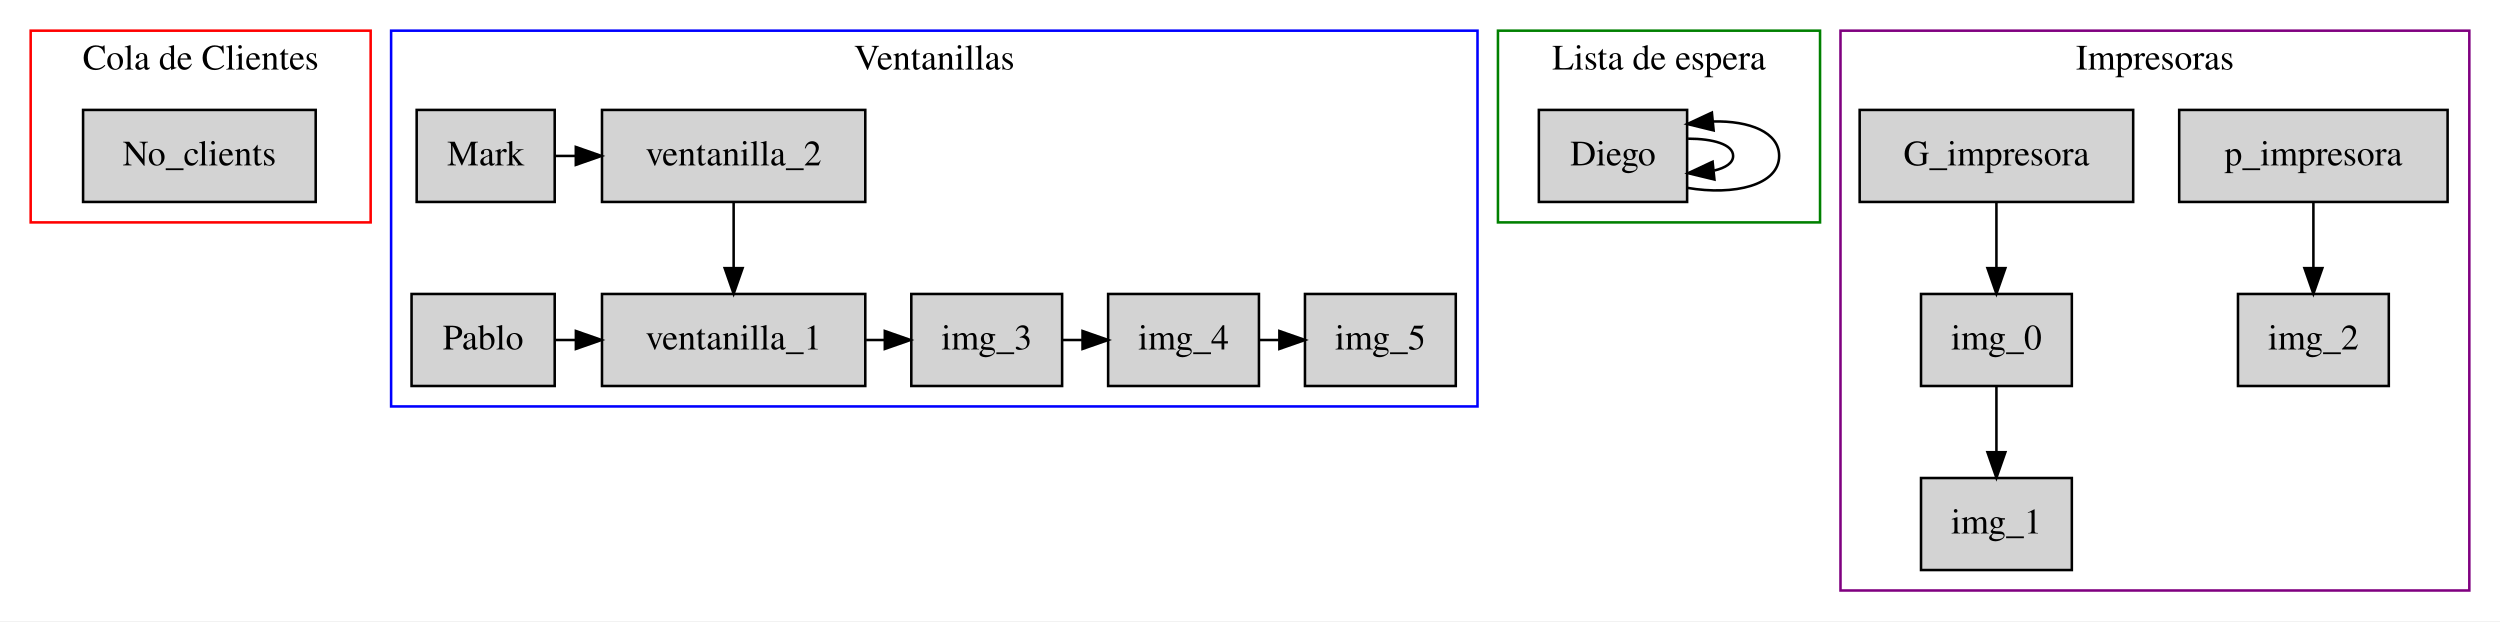
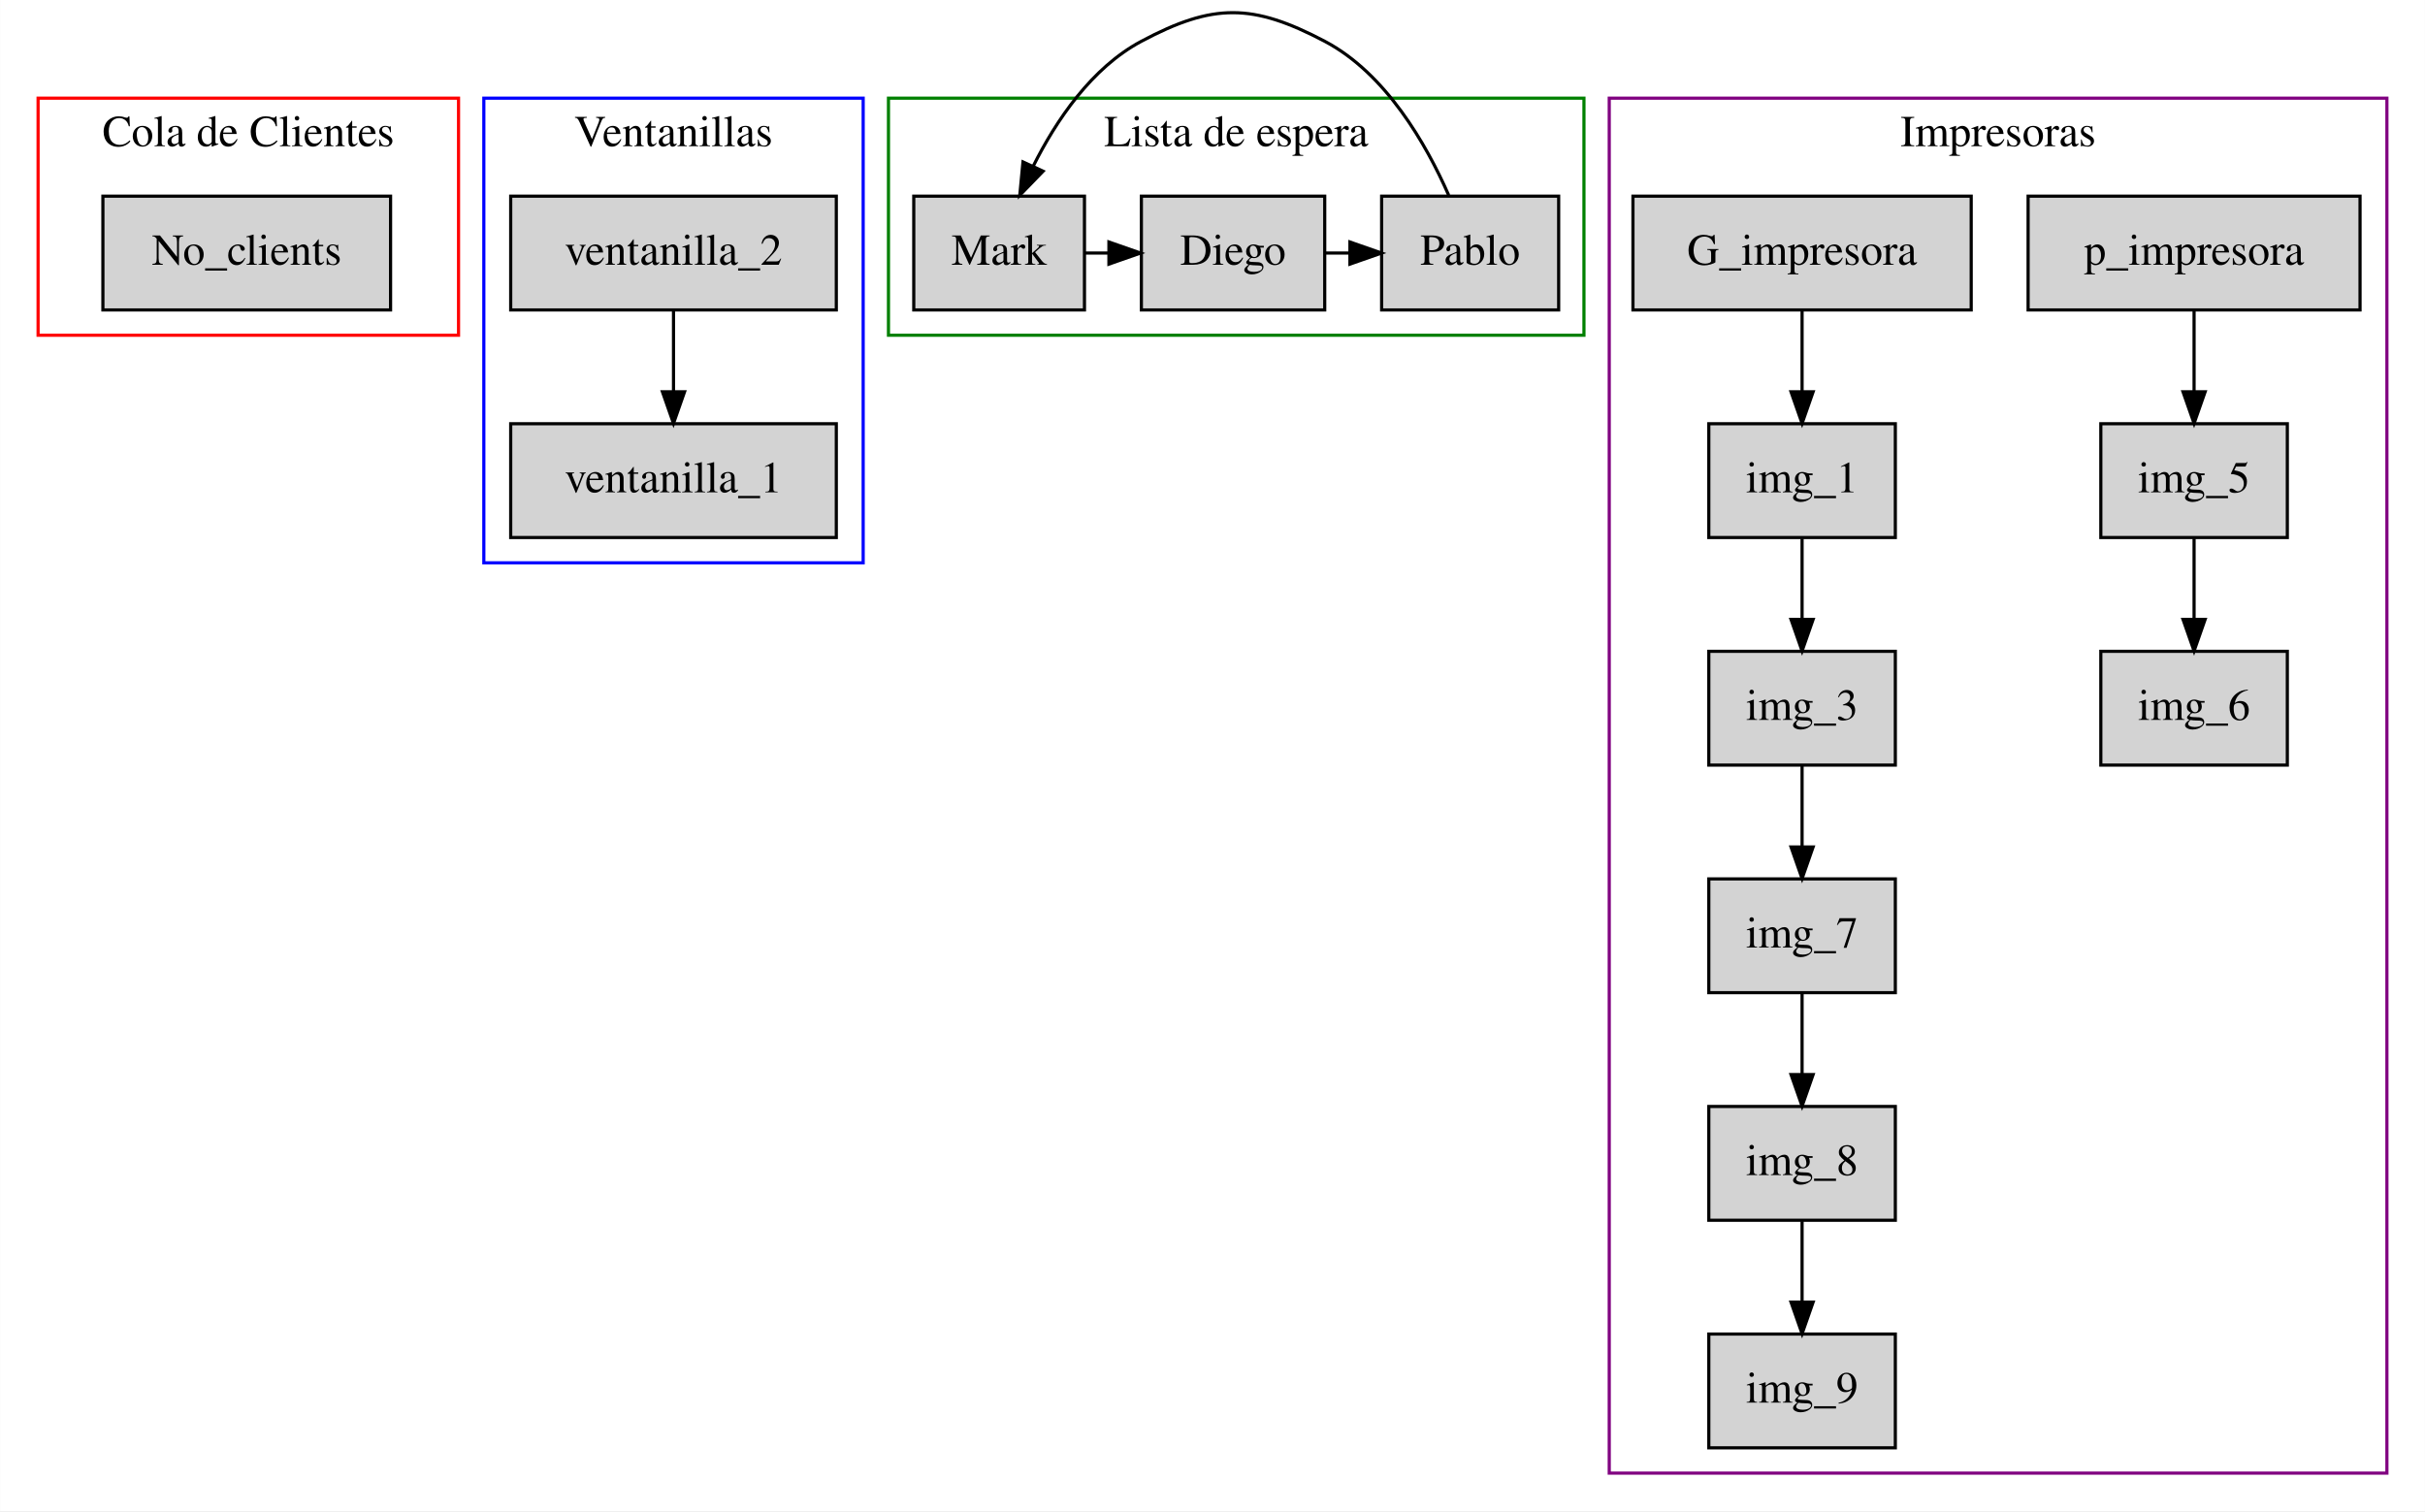
- <svg xmlns="http://www.w3.org/2000/svg" width="978pt" height="243pt" viewBox="0.00 0.00 978.00 243.00">
-   <g id="graph0" class="graph" transform="scale(1 1) rotate(0) translate(4 239)">
-     <polygon fill="white" stroke="transparent" points="-4,4 -4,-239 974,-239 974,4 -4,4" />
+ <svg xmlns="http://www.w3.org/2000/svg" width="767pt" height="478pt" viewBox="0.00 0.00 767.00 478.06">
+   <g id="graph0" class="graph" transform="scale(1 1) rotate(0) translate(4 474.06)">
+     <polygon fill="white" stroke="transparent" points="-4,4 -4,-474.06 763,-474.06 763,4 -4,4" />
    <g id="clust1" class="cluster">
-       <polygon fill="none" stroke="red" points="8,-152 8,-227 141,-227 141,-152 8,-152" />
-       <text text-anchor="middle" x="74.5" y="-211.8" font-family="Times,serif" font-size="14.00">Cola de Clientes</text>
+       <polygon fill="none" stroke="red" points="8,-368 8,-443 141,-443 141,-368 8,-368" />
+       <text text-anchor="middle" x="74.5" y="-427.8" font-family="Times,serif" font-size="14.00">Cola de Clientes</text>
    </g>
    <g id="clust2" class="cluster">
-       <polygon fill="none" stroke="blue" points="149,-80 149,-227 574,-227 574,-80 149,-80" />
-       <text text-anchor="middle" x="361.5" y="-211.8" font-family="Times,serif" font-size="14.00">Ventanillas</text>
+       <polygon fill="none" stroke="blue" points="149,-296 149,-443 269,-443 269,-296 149,-296" />
+       <text text-anchor="middle" x="209" y="-427.8" font-family="Times,serif" font-size="14.00">Ventanillas</text>
+     </g>
+     <g id="clust3" class="cluster">
+       <polygon fill="none" stroke="green" points="277,-368 277,-443 497,-443 497,-368 277,-368" />
+       <text text-anchor="middle" x="387" y="-427.8" font-family="Times,serif" font-size="14.00">Lista de espera</text>
    </g>
    <g id="clust5" class="cluster">
-       <polygon fill="none" stroke="green" points="582,-152 582,-227 708,-227 708,-152 582,-152" />
-       <text text-anchor="middle" x="645" y="-211.8" font-family="Times,serif" font-size="14.00">Lista de espera</text>
-     </g>
-     <g id="clust7" class="cluster">
-       <polygon fill="none" stroke="purple" points="716,-8 716,-227 962,-227 962,-8 716,-8" />
-       <text text-anchor="middle" x="839" y="-211.8" font-family="Times,serif" font-size="14.00">Impresoras</text>
+       <polygon fill="none" stroke="purple" points="505,-8 505,-443 751,-443 751,-8 505,-8" />
+       <text text-anchor="middle" x="628" y="-427.8" font-family="Times,serif" font-size="14.00">Impresoras</text>
    </g>
    <g id="node1" class="node">
-       <polygon fill="lightgrey" stroke="black" points="119.5,-196 28.5,-196 28.5,-160 119.5,-160 119.5,-196" />
-       <text text-anchor="middle" x="74" y="-174.3" font-family="Times,serif" font-size="14.00">No_clients</text>
+       <polygon fill="lightgrey" stroke="black" points="119.5,-412 28.5,-412 28.5,-376 119.5,-376 119.5,-412" />
+       <text text-anchor="middle" x="74" y="-390.3" font-family="Times,serif" font-size="14.00">No_clients</text>
    </g>
    <g id="node2" class="node">
-       <polygon fill="lightgrey" stroke="black" points="213,-196 159,-196 159,-160 213,-160 213,-196" />
-       <text text-anchor="middle" x="186" y="-174.3" font-family="Times,serif" font-size="14.00">Mark</text>
+       <polygon fill="lightgrey" stroke="black" points="260.5,-412 157.5,-412 157.5,-376 260.5,-376 260.5,-412" />
+       <text text-anchor="middle" x="209" y="-390.3" font-family="Times,serif" font-size="14.00">ventanilla_2</text>
    </g>
    <g id="node3" class="node">
-       <polygon fill="lightgrey" stroke="black" points="334.5,-196 231.5,-196 231.5,-160 334.5,-160 334.5,-196" />
-       <text text-anchor="middle" x="283" y="-174.3" font-family="Times,serif" font-size="14.00">ventanilla_2</text>
+       <polygon fill="lightgrey" stroke="black" points="260.5,-340 157.5,-340 157.5,-304 260.5,-304 260.5,-340" />
+       <text text-anchor="middle" x="209" y="-318.3" font-family="Times,serif" font-size="14.00">ventanilla_1</text>
    </g>
    <g id="edge1" class="edge">
-       <path fill="none" stroke="black" d="M213.28,-178C215.9,-178 218.52,-178 221.15,-178" />
-       <polygon fill="black" stroke="black" points="221.26,-181.5 231.26,-178 221.26,-174.5 221.26,-181.5" />
+       <path fill="none" stroke="black" d="M209,-375.7C209,-367.98 209,-358.71 209,-350.11" />
+       <polygon fill="black" stroke="black" points="212.5,-350.1 209,-340.1 205.5,-350.1 212.5,-350.1" />
    </g>
    <g id="node4" class="node">
-       <polygon fill="lightgrey" stroke="black" points="334.5,-124 231.5,-124 231.5,-88 334.5,-88 334.5,-124" />
-       <text text-anchor="middle" x="283" y="-102.3" font-family="Times,serif" font-size="14.00">ventanilla_1</text>
+       <polygon fill="lightgrey" stroke="black" points="415,-412 357,-412 357,-376 415,-376 415,-412" />
+       <text text-anchor="middle" x="386" y="-390.3" font-family="Times,serif" font-size="14.00">Diego</text>
+     </g>
+     <g id="node5" class="node">
+       <polygon fill="lightgrey" stroke="black" points="489,-412 433,-412 433,-376 489,-376 489,-412" />
+       <text text-anchor="middle" x="461" y="-390.3" font-family="Times,serif" font-size="14.00">Pablo</text>
    </g>
    <g id="edge2" class="edge">
-       <path fill="none" stroke="black" d="M283,-159.7C283,-151.98 283,-142.71 283,-134.11" />
-       <polygon fill="black" stroke="black" points="286.5,-134.1 283,-124.1 279.5,-134.1 286.5,-134.1" />
+       <path fill="none" stroke="black" d="M415,-394C417.62,-394 420.24,-394 422.86,-394" />
+       <polygon fill="black" stroke="black" points="422.97,-397.5 432.97,-394 422.97,-390.5 422.97,-397.5" />
    </g>
    <g id="node6" class="node">
-       <polygon fill="lightgrey" stroke="black" points="411.5,-124 352.5,-124 352.5,-88 411.5,-88 411.5,-124" />
-       <text text-anchor="middle" x="382" y="-102.3" font-family="Times,serif" font-size="14.00">img_3</text>
+       <polygon fill="lightgrey" stroke="black" points="339,-412 285,-412 285,-376 339,-376 339,-412" />
+       <text text-anchor="middle" x="312" y="-390.3" font-family="Times,serif" font-size="14.00">Mark</text>
+     </g>
+     <g id="edge3" class="edge">
+       <path fill="none" stroke="black" d="M454.21,-412.3C447.13,-428.4 434.35,-450.81 415,-461 392.19,-473.01 379.75,-473.12 357,-461 341.28,-452.62 330.07,-436.04 322.78,-421.47" />
+       <polygon fill="black" stroke="black" points="325.91,-419.9 318.54,-412.29 319.55,-422.83 325.91,-419.9" />
    </g>
    <g id="edge4" class="edge">
-       <path fill="none" stroke="black" d="M334.82,-106C337.26,-106 339.69,-106 342.13,-106" />
-       <polygon fill="black" stroke="black" points="342.14,-109.5 352.14,-106 342.14,-102.5 342.14,-109.5" />
-     </g>
-     <g id="node5" class="node">
-       <polygon fill="lightgrey" stroke="black" points="213,-124 157,-124 157,-88 213,-88 213,-124" />
-       <text text-anchor="middle" x="185" y="-102.3" font-family="Times,serif" font-size="14.00">Pablo</text>
-     </g>
-     <g id="edge3" class="edge">
-       <path fill="none" stroke="black" d="M213.33,-106C215.95,-106 218.57,-106 221.19,-106" />
-       <polygon fill="black" stroke="black" points="221.29,-109.5 231.29,-106 221.29,-102.5 221.29,-109.5" />
+       <path fill="none" stroke="black" d="M339.17,-394C341.64,-394 344.11,-394 346.58,-394" />
+       <polygon fill="black" stroke="black" points="346.73,-397.5 356.73,-394 346.73,-390.5 346.73,-397.5" />
    </g>
    <g id="node7" class="node">
-       <polygon fill="lightgrey" stroke="black" points="488.5,-124 429.5,-124 429.5,-88 488.5,-88 488.5,-124" />
-       <text text-anchor="middle" x="459" y="-102.3" font-family="Times,serif" font-size="14.00">img_4</text>
+       <polygon fill="lightgrey" stroke="black" points="742.5,-412 637.5,-412 637.5,-376 742.5,-376 742.5,-412" />
+       <text text-anchor="middle" x="690" y="-390.3" font-family="Times,serif" font-size="14.00">p_impresora</text>
+     </g>
+     <g id="node8" class="node">
+       <polygon fill="lightgrey" stroke="black" points="719.5,-340 660.5,-340 660.5,-304 719.5,-304 719.5,-340" />
+       <text text-anchor="middle" x="690" y="-318.3" font-family="Times,serif" font-size="14.00">img_5</text>
    </g>
    <g id="edge5" class="edge">
-       <path fill="none" stroke="black" d="M411.78,-106C414.27,-106 416.76,-106 419.25,-106" />
-       <polygon fill="black" stroke="black" points="419.49,-109.5 429.49,-106 419.49,-102.5 419.49,-109.5" />
+       <path fill="none" stroke="black" d="M690,-375.7C690,-367.98 690,-358.71 690,-350.11" />
+       <polygon fill="black" stroke="black" points="693.5,-350.1 690,-340.1 686.5,-350.1 693.5,-350.1" />
    </g>
-     <g id="node8" class="node">
-       <polygon fill="lightgrey" stroke="black" points="565.5,-124 506.5,-124 506.5,-88 565.5,-88 565.5,-124" />
-       <text text-anchor="middle" x="536" y="-102.3" font-family="Times,serif" font-size="14.00">img_5</text>
+     <g id="node9" class="node">
+       <polygon fill="lightgrey" stroke="black" points="719.5,-268 660.5,-268 660.5,-232 719.5,-232 719.5,-268" />
+       <text text-anchor="middle" x="690" y="-246.3" font-family="Times,serif" font-size="14.00">img_6</text>
    </g>
    <g id="edge6" class="edge">
-       <path fill="none" stroke="black" d="M488.78,-106C491.27,-106 493.76,-106 496.25,-106" />
-       <polygon fill="black" stroke="black" points="496.49,-109.5 506.49,-106 496.49,-102.5 496.49,-109.5" />
+       <path fill="none" stroke="black" d="M690,-303.7C690,-295.98 690,-286.71 690,-278.11" />
+       <polygon fill="black" stroke="black" points="693.5,-278.1 690,-268.1 686.5,-278.1 693.5,-278.1" />
    </g>
-     <g id="node9" class="node">
-       <polygon fill="lightgrey" stroke="black" points="656,-196 598,-196 598,-160 656,-160 656,-196" />
-       <text text-anchor="middle" x="627" y="-174.3" font-family="Times,serif" font-size="14.00">Diego</text>
+     <g id="node10" class="node">
+       <polygon fill="lightgrey" stroke="black" points="619.5,-412 512.5,-412 512.5,-376 619.5,-376 619.5,-412" />
+       <text text-anchor="middle" x="566" y="-390.3" font-family="Times,serif" font-size="14.00">G_impresora</text>
+     </g>
+     <g id="node11" class="node">
+       <polygon fill="lightgrey" stroke="black" points="595.5,-340 536.5,-340 536.5,-304 595.5,-304 595.5,-340" />
+       <text text-anchor="middle" x="566" y="-318.3" font-family="Times,serif" font-size="14.00">img_1</text>
    </g>
    <g id="edge7" class="edge">
-       <path fill="none" stroke="black" d="M656.38,-184.75C666.17,-184.75 674,-182.5 674,-178 674,-175.26 671.09,-173.35 666.6,-172.28" />
-       <polygon fill="black" stroke="black" points="666.68,-168.77 656.38,-171.25 665.97,-175.73 666.68,-168.77" />
+       <path fill="none" stroke="black" d="M566,-375.7C566,-367.98 566,-358.71 566,-350.11" />
+       <polygon fill="black" stroke="black" points="569.5,-350.1 566,-340.1 562.5,-350.1 569.5,-350.1" />
+     </g>
+     <g id="node12" class="node">
+       <polygon fill="lightgrey" stroke="black" points="595.5,-268 536.5,-268 536.5,-232 595.5,-232 595.5,-268" />
+       <text text-anchor="middle" x="566" y="-246.3" font-family="Times,serif" font-size="14.00">img_3</text>
    </g>
    <g id="edge8" class="edge">
-       <path fill="none" stroke="black" d="M666.21,-191.48C680.4,-191.81 692,-187.31 692,-178 692,-166.54 674.43,-162.38 656.08,-165.51" />
-       <polygon fill="black" stroke="black" points="666.37,-187.98 656.08,-190.49 665.69,-194.95 666.37,-187.98" />
+       <path fill="none" stroke="black" d="M566,-303.7C566,-295.98 566,-286.71 566,-278.11" />
+       <polygon fill="black" stroke="black" points="569.5,-278.1 566,-268.1 562.5,-278.1 569.5,-278.1" />
    </g>
-     <g id="node10" class="node">
-       <polygon fill="lightgrey" stroke="black" points="953.5,-196 848.5,-196 848.5,-160 953.5,-160 953.5,-196" />
-       <text text-anchor="middle" x="901" y="-174.3" font-family="Times,serif" font-size="14.00">p_impresora</text>
-     </g>
-     <g id="node11" class="node">
-       <polygon fill="lightgrey" stroke="black" points="930.5,-124 871.5,-124 871.5,-88 930.5,-88 930.5,-124" />
-       <text text-anchor="middle" x="901" y="-102.3" font-family="Times,serif" font-size="14.00">img_2</text>
+     <g id="node13" class="node">
+       <polygon fill="lightgrey" stroke="black" points="595.5,-196 536.5,-196 536.5,-160 595.5,-160 595.5,-196" />
+       <text text-anchor="middle" x="566" y="-174.3" font-family="Times,serif" font-size="14.00">img_7</text>
    </g>
    <g id="edge9" class="edge">
-       <path fill="none" stroke="black" d="M901,-159.7C901,-151.98 901,-142.71 901,-134.11" />
-       <polygon fill="black" stroke="black" points="904.5,-134.1 901,-124.1 897.5,-134.1 904.5,-134.1" />
+       <path fill="none" stroke="black" d="M566,-231.7C566,-223.98 566,-214.71 566,-206.11" />
+       <polygon fill="black" stroke="black" points="569.5,-206.1 566,-196.1 562.5,-206.1 569.5,-206.1" />
    </g>
-     <g id="node12" class="node">
-       <polygon fill="lightgrey" stroke="black" points="830.5,-196 723.5,-196 723.5,-160 830.5,-160 830.5,-196" />
-       <text text-anchor="middle" x="777" y="-174.3" font-family="Times,serif" font-size="14.00">G_impresora</text>
-     </g>
-     <g id="node13" class="node">
-       <polygon fill="lightgrey" stroke="black" points="806.5,-124 747.5,-124 747.5,-88 806.5,-88 806.5,-124" />
-       <text text-anchor="middle" x="777" y="-102.3" font-family="Times,serif" font-size="14.00">img_0</text>
+     <g id="node14" class="node">
+       <polygon fill="lightgrey" stroke="black" points="595.5,-124 536.5,-124 536.5,-88 595.5,-88 595.5,-124" />
+       <text text-anchor="middle" x="566" y="-102.3" font-family="Times,serif" font-size="14.00">img_8</text>
    </g>
    <g id="edge10" class="edge">
-       <path fill="none" stroke="black" d="M777,-159.7C777,-151.98 777,-142.71 777,-134.11" />
-       <polygon fill="black" stroke="black" points="780.5,-134.1 777,-124.1 773.5,-134.1 780.5,-134.1" />
+       <path fill="none" stroke="black" d="M566,-159.7C566,-151.98 566,-142.71 566,-134.11" />
+       <polygon fill="black" stroke="black" points="569.5,-134.1 566,-124.1 562.5,-134.1 569.5,-134.1" />
    </g>
-     <g id="node14" class="node">
-       <polygon fill="lightgrey" stroke="black" points="806.5,-52 747.5,-52 747.5,-16 806.5,-16 806.5,-52" />
-       <text text-anchor="middle" x="777" y="-30.3" font-family="Times,serif" font-size="14.00">img_1</text>
+     <g id="node15" class="node">
+       <polygon fill="lightgrey" stroke="black" points="595.5,-52 536.5,-52 536.5,-16 595.5,-16 595.5,-52" />
+       <text text-anchor="middle" x="566" y="-30.3" font-family="Times,serif" font-size="14.00">img_9</text>
    </g>
    <g id="edge11" class="edge">
-       <path fill="none" stroke="black" d="M777,-87.7C777,-79.98 777,-70.71 777,-62.11" />
-       <polygon fill="black" stroke="black" points="780.5,-62.1 777,-52.1 773.5,-62.1 780.5,-62.1" />
+       <path fill="none" stroke="black" d="M566,-87.7C566,-79.98 566,-70.71 566,-62.11" />
+       <polygon fill="black" stroke="black" points="569.5,-62.1 566,-52.1 562.5,-62.1 569.5,-62.1" />
    </g>
  </g>
</svg>
